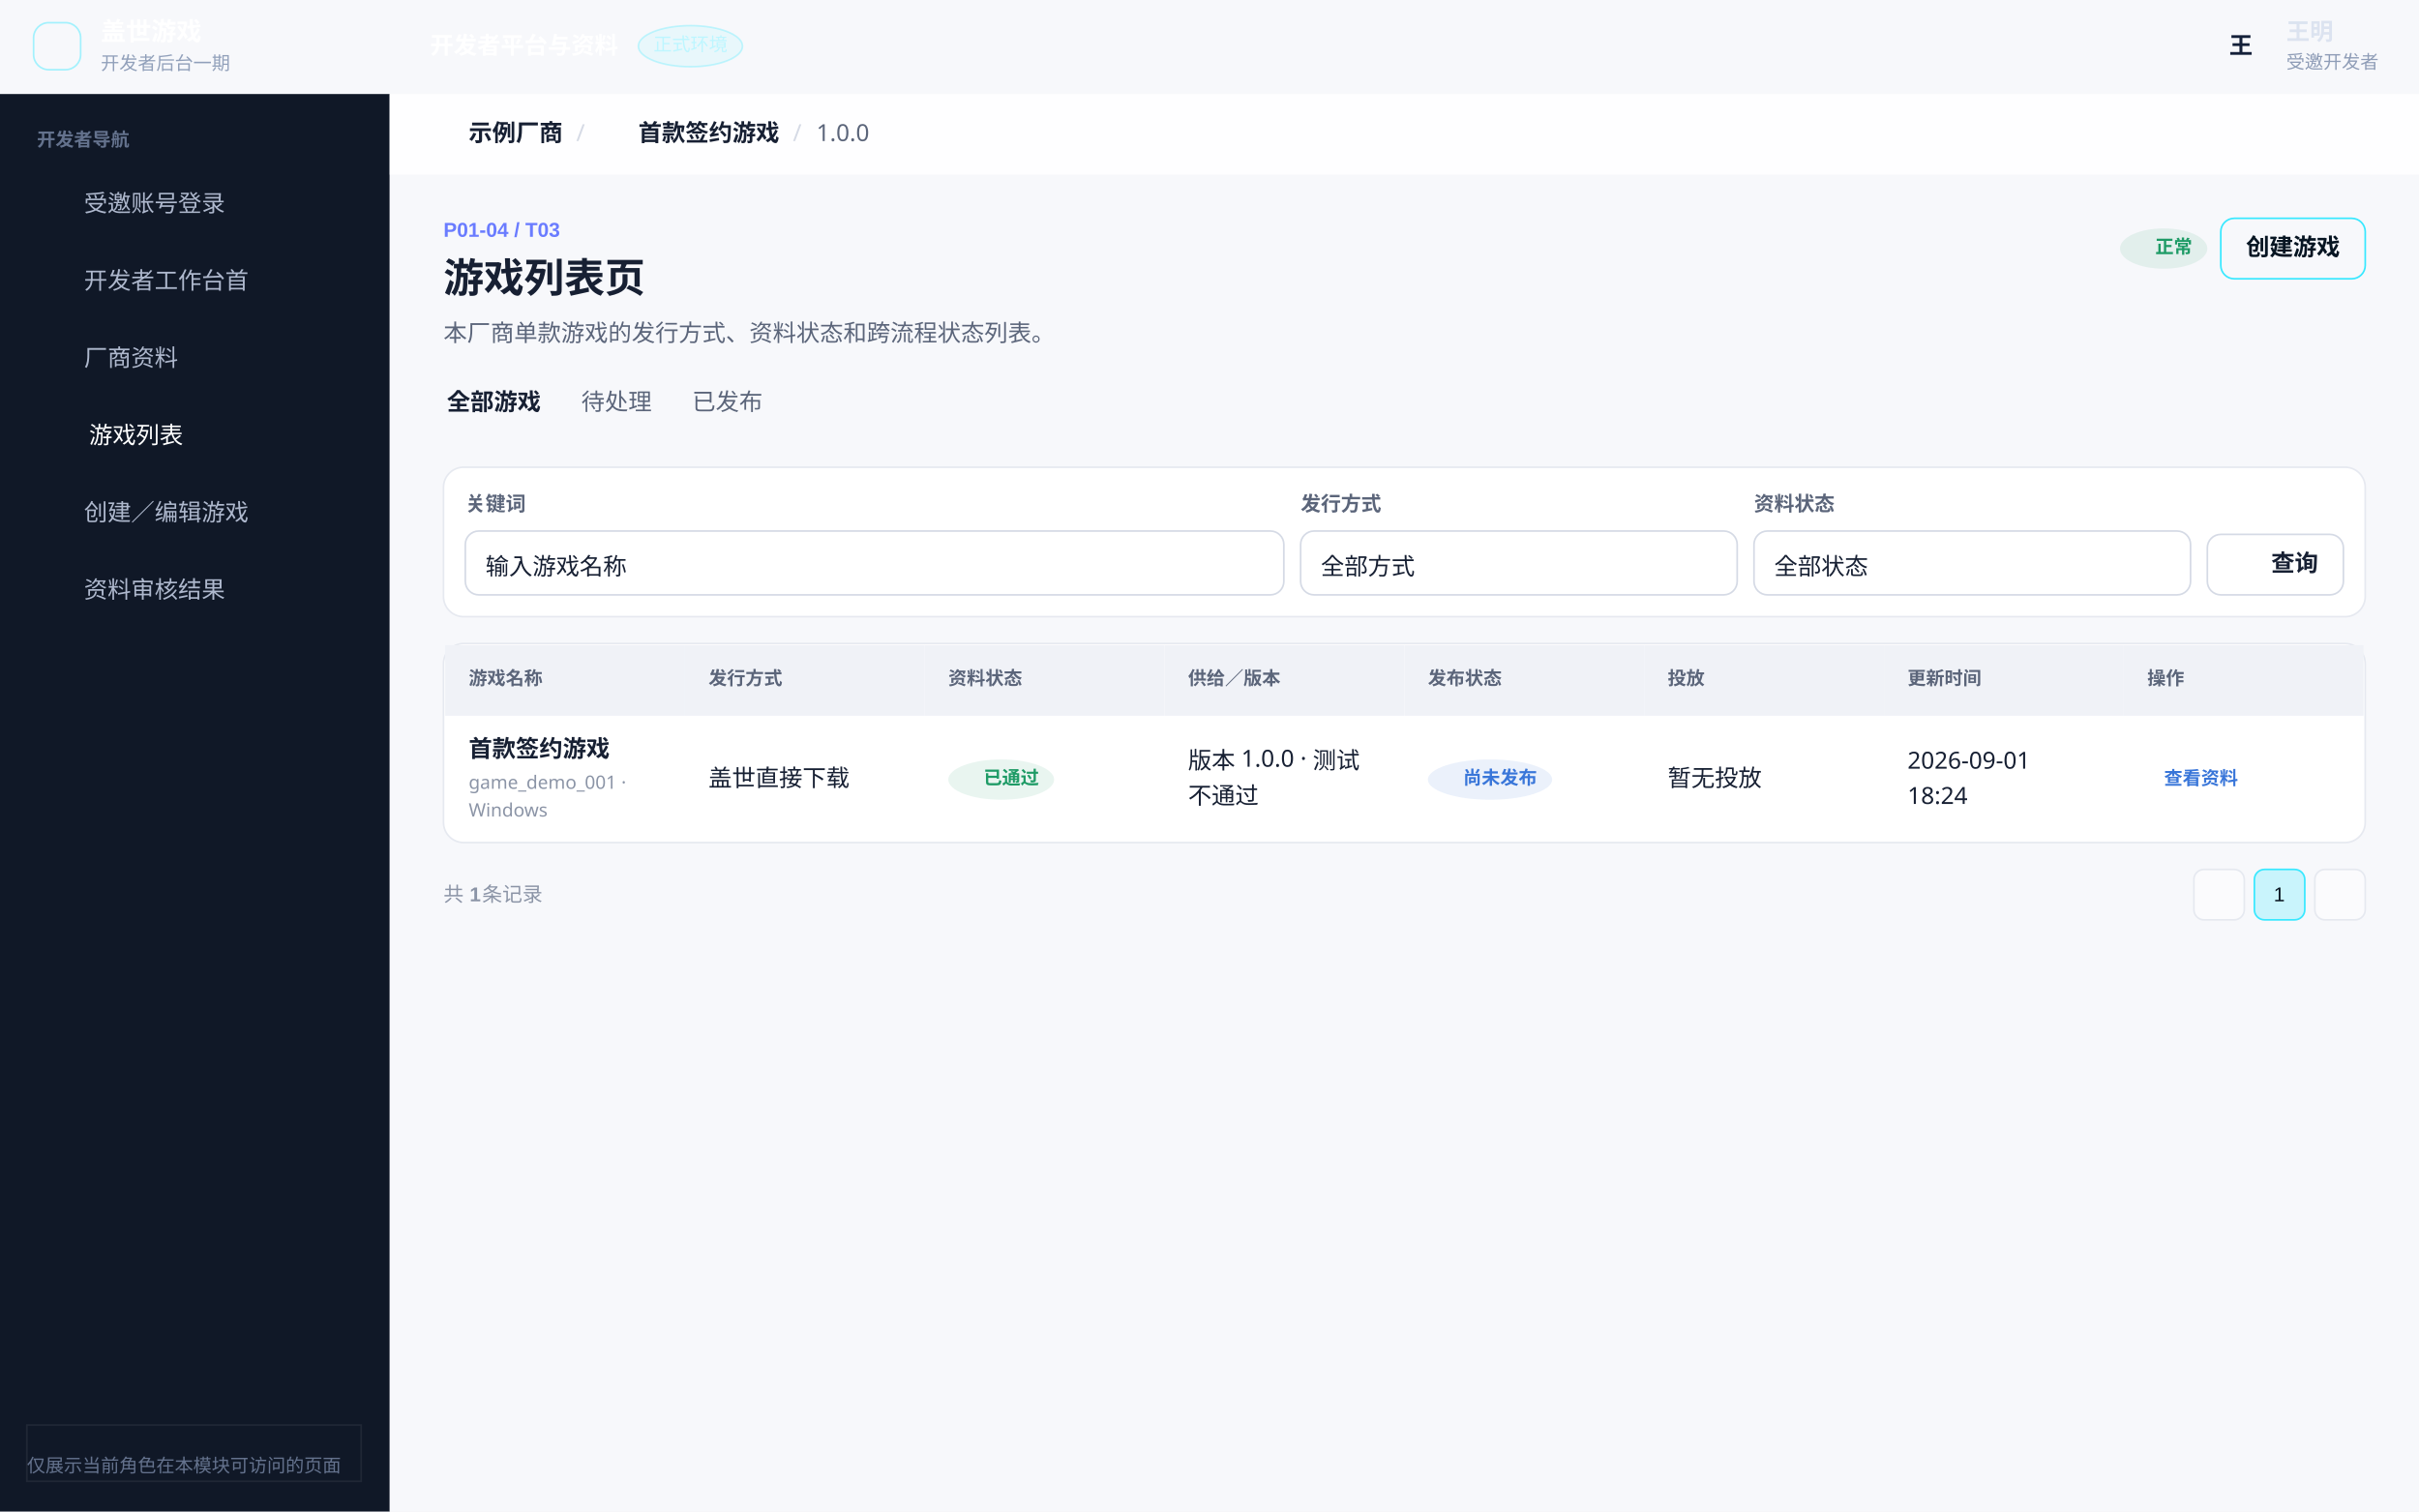
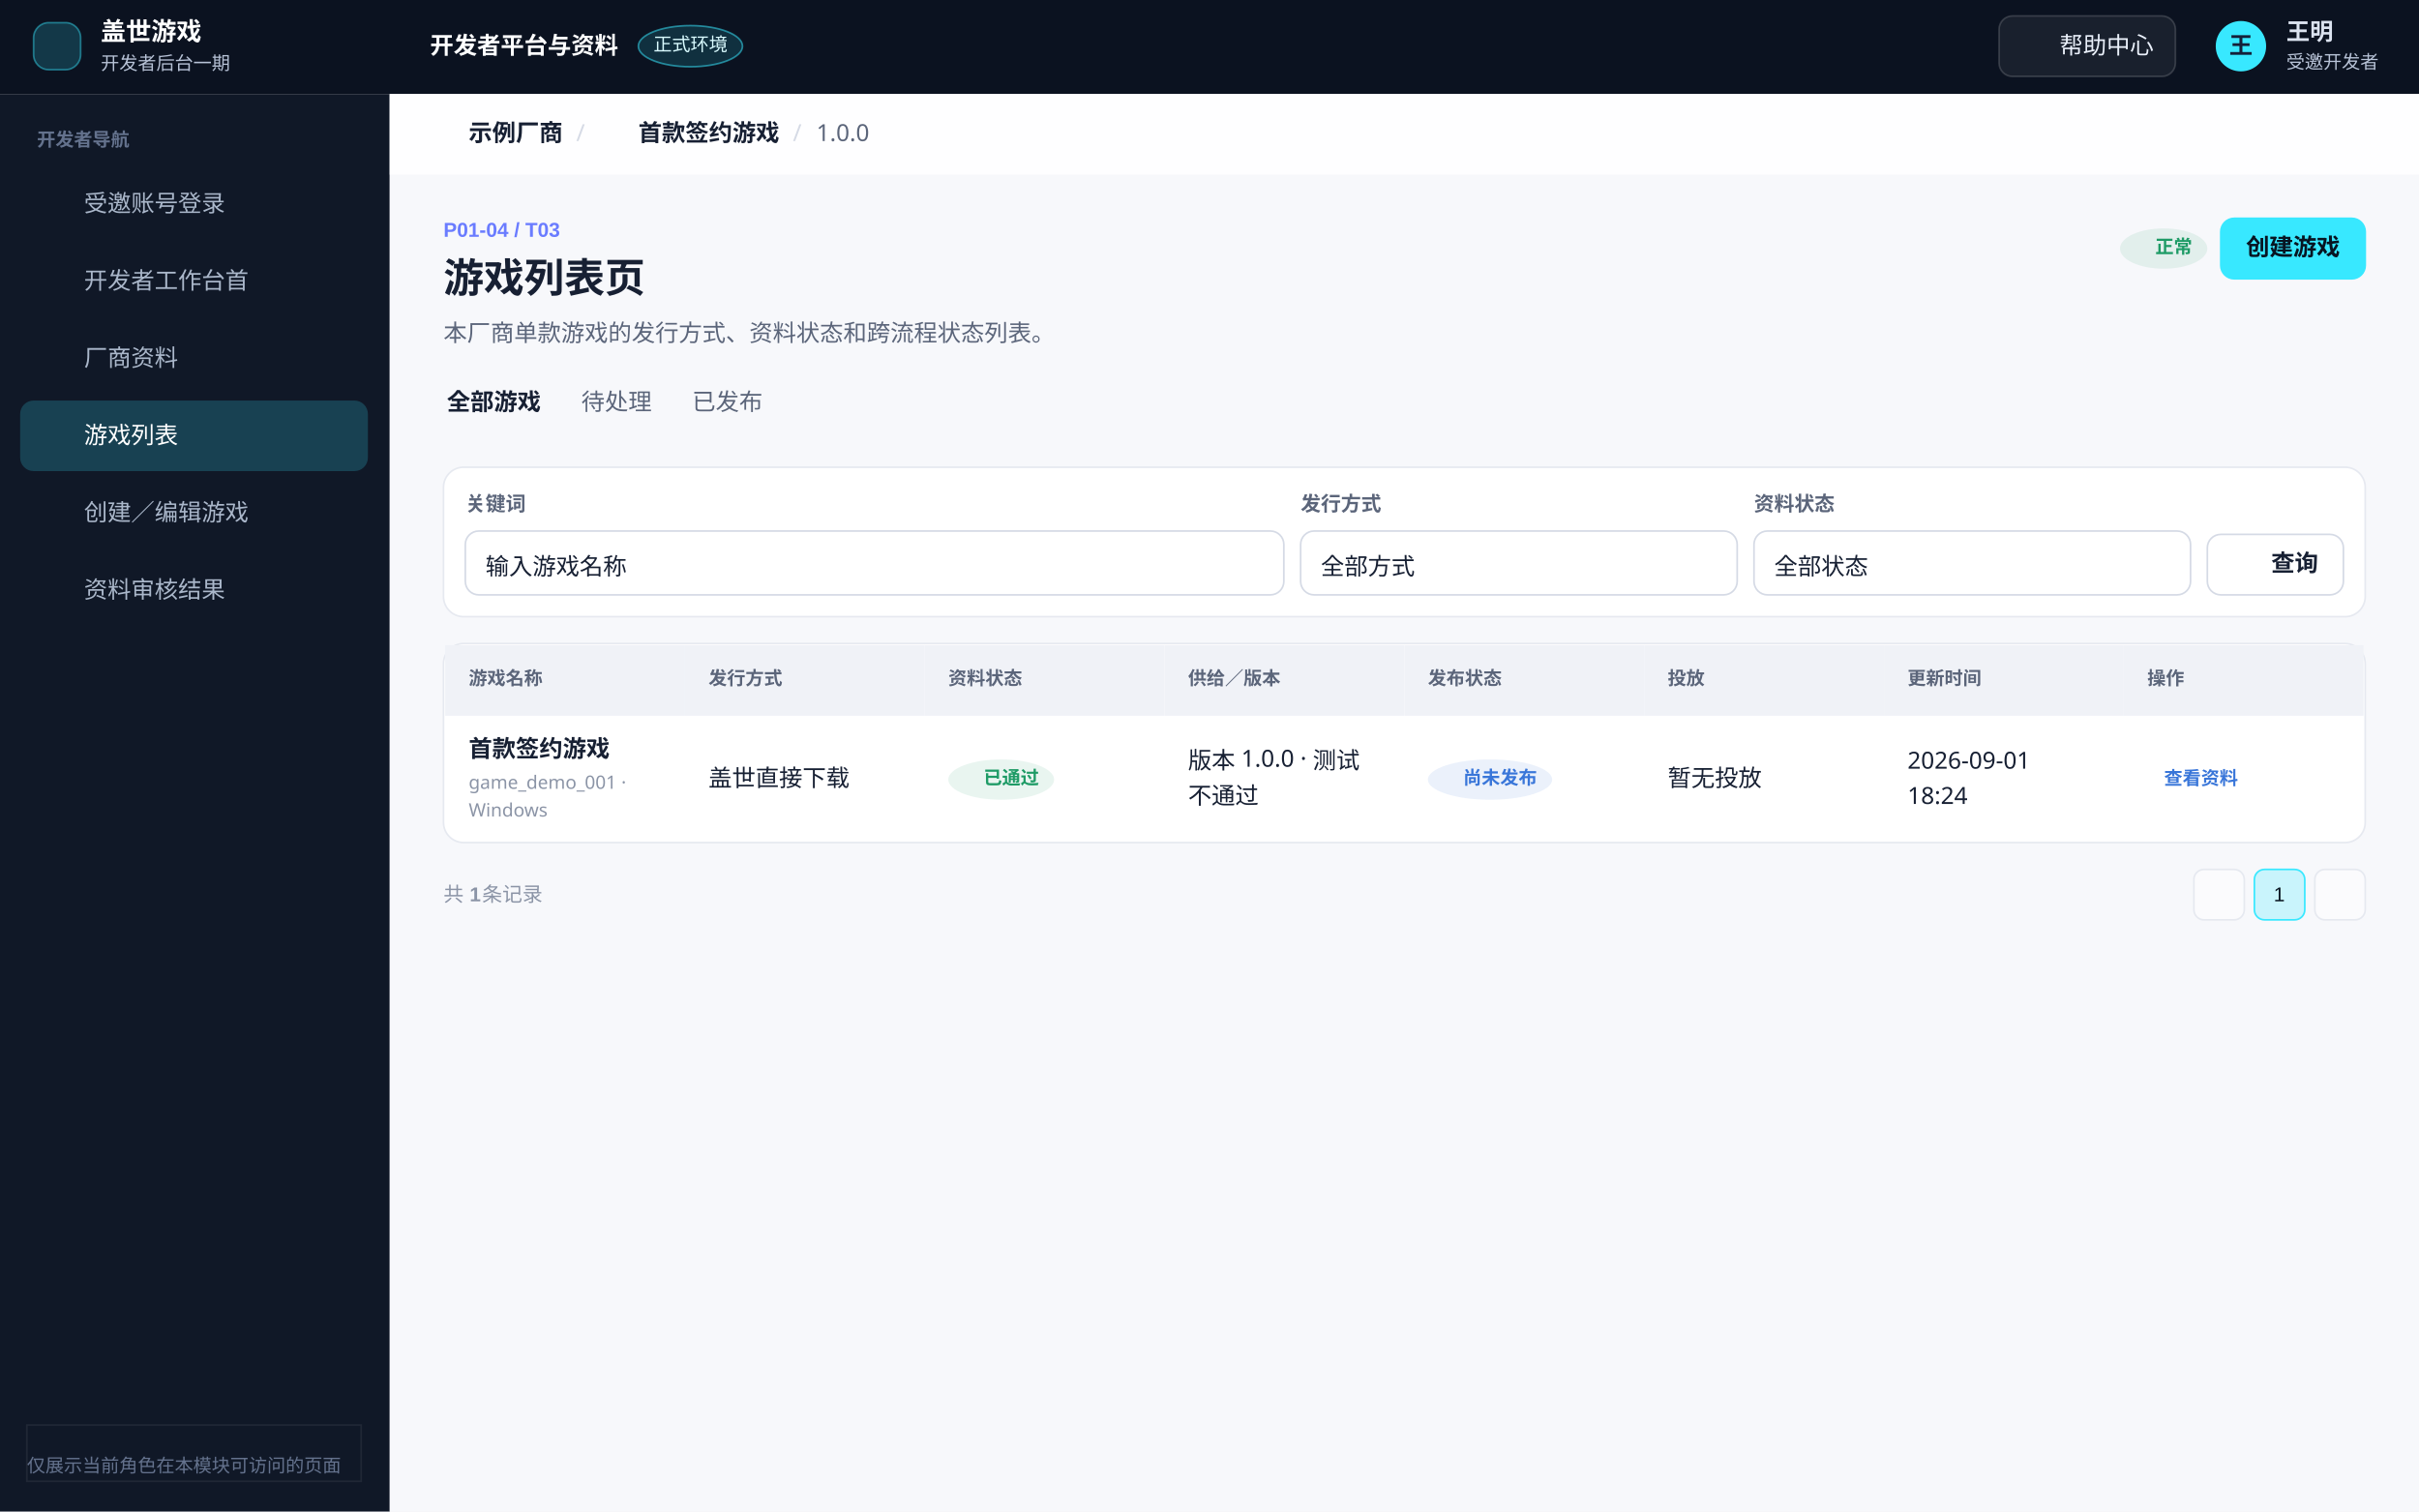
<svg xmlns="http://www.w3.org/2000/svg" width="1440" height="900" viewBox="0 0 1440 900">
  <defs>
    <clipPath id="clip-P01-04">
      <rect width="1440" height="900" />
    </clipPath>
  </defs>
  <g id="P01-04" data-frame-id="P01-04" data-role="developer" data-template="T03" clip-path="url(#clip-P01-04)">
    <rect id="node-P01-04-shape-0" x="0.00" y="0.00" width="1440.00" height="900.00" rx="0.00" fill="#f7f8fb" fill-opacity="1.000" />
-     <rect id="node-P01-04-shape-1" x="20.00" y="13.50" width="28.00" height="28.00" rx="9.00" fill="#000000" fill-opacity="0.000" stroke="#38e8ff" stroke-opacity="0.440" stroke-width="1.00" />
-     <rect id="node-P01-04-shape-2" x="380.00" y="15.25" width="62.00" height="24.50" rx="999.00" fill="#38e8ff" fill-opacity="0.080" stroke="#38e8ff" stroke-opacity="0.280" stroke-width="1.00" />
-     <rect id="node-P01-04-shape-3" x="0.00" y="56.00" width="232.00" height="844.00" rx="0.00" fill="#101827" fill-opacity="1.000" />
-     <rect id="node-P01-04-shape-4" x="16.00" y="848.50" width="199.00" height="33.50" rx="0.00" fill="#000000" fill-opacity="0.000" stroke="#ffffff" stroke-opacity="0.070" stroke-width="1.00" />
-     <rect id="node-P01-04-shape-5" x="232.00" y="56.00" width="1208.00" height="844.00" rx="0.00" fill="#f7f8fb" fill-opacity="1.000" />
-     <rect id="node-P01-04-shape-6" x="232.00" y="56.00" width="1208.00" height="48.00" rx="0.00" fill="#ffffff" fill-opacity="0.880" />
-     <rect id="node-P01-04-shape-7" x="1262.00" y="136.00" width="52.00" height="24.00" rx="999.00" fill="#1e9b66" fill-opacity="0.100" />
-     <rect id="node-P01-04-shape-8" x="1322.00" y="130.00" width="86.00" height="36.00" rx="8.00" fill="#000000" fill-opacity="0.000" stroke="#38e8ff" stroke-opacity="1.000" stroke-width="1.00" />
-     <rect id="node-P01-04-shape-9" x="264.00" y="278.19" width="1144.00" height="89.00" rx="12.00" fill="#ffffff" fill-opacity="1.000" stroke="#e6e9f0" stroke-opacity="1.000" stroke-width="1.00" />
-     <rect id="node-P01-04-shape-10" x="277.00" y="316.19" width="487.25" height="38.00" rx="8.00" fill="#ffffff" fill-opacity="1.000" stroke="#d5dae5" stroke-opacity="1.000" stroke-width="1.00" />
-     <rect id="node-P01-04-shape-11" x="774.25" y="316.19" width="259.88" height="38.00" rx="8.00" fill="#ffffff" fill-opacity="1.000" stroke="#d5dae5" stroke-opacity="1.000" stroke-width="1.00" />
-     <rect id="node-P01-04-shape-12" x="1044.13" y="316.19" width="259.88" height="38.00" rx="8.00" fill="#ffffff" fill-opacity="1.000" stroke="#d5dae5" stroke-opacity="1.000" stroke-width="1.00" />
-     <rect id="node-P01-04-shape-13" x="1314.00" y="318.19" width="81.00" height="36.00" rx="8.00" fill="#ffffff" fill-opacity="1.000" stroke="#d5dae5" stroke-opacity="1.000" stroke-width="1.00" />
-     <rect id="node-P01-04-shape-14" x="264.00" y="383.19" width="1144.00" height="118.50" rx="12.00" fill="#ffffff" fill-opacity="1.000" stroke="#e6e9f0" stroke-opacity="1.000" stroke-width="1.00" />
-     <rect id="node-P01-04-shape-15" x="265.00" y="384.19" width="142.75" height="42.00" rx="0.00" fill="#f0f2f7" fill-opacity="1.000" />
-     <rect id="node-P01-04-shape-16" x="407.75" y="384.19" width="142.75" height="42.00" rx="0.00" fill="#f0f2f7" fill-opacity="1.000" />
-     <rect id="node-P01-04-shape-17" x="550.50" y="384.19" width="142.75" height="42.00" rx="0.00" fill="#f0f2f7" fill-opacity="1.000" />
-     <rect id="node-P01-04-shape-18" x="693.25" y="384.19" width="142.75" height="42.00" rx="0.00" fill="#f0f2f7" fill-opacity="1.000" />
-     <rect id="node-P01-04-shape-19" x="836.00" y="384.19" width="142.75" height="42.00" rx="0.00" fill="#f0f2f7" fill-opacity="1.000" />
-     <rect id="node-P01-04-shape-20" x="978.75" y="384.19" width="142.75" height="42.00" rx="0.00" fill="#f0f2f7" fill-opacity="1.000" />
-     <rect id="node-P01-04-shape-21" x="1121.50" y="384.19" width="142.75" height="42.00" rx="0.00" fill="#f0f2f7" fill-opacity="1.000" />
-     <rect id="node-P01-04-shape-22" x="1264.25" y="384.19" width="142.75" height="42.00" rx="0.00" fill="#f0f2f7" fill-opacity="1.000" />
-     <rect id="node-P01-04-shape-23" x="564.50" y="452.19" width="63.00" height="24.00" rx="999.00" fill="#1e9b66" fill-opacity="0.100" />
-     <rect id="node-P01-04-shape-24" x="850.00" y="452.19" width="74.00" height="24.00" rx="999.00" fill="#3976d9" fill-opacity="0.100" />
-     <rect id="node-P01-04-shape-25" x="1306.00" y="517.69" width="30.00" height="30.00" rx="6.00" fill="#ffffff" fill-opacity="0.450" stroke="#e6e9f0" stroke-opacity="1.000" stroke-width="1.00" />
-     <rect id="node-P01-04-shape-26" x="1342.00" y="517.69" width="30.00" height="30.00" rx="6.00" fill="#38e8ff" fill-opacity="0.240" stroke="#38e8ff" stroke-opacity="1.000" stroke-width="1.00" />
-     <rect id="node-P01-04-shape-27" x="1378.00" y="517.69" width="30.00" height="30.00" rx="6.00" fill="#ffffff" fill-opacity="0.450" stroke="#e6e9f0" stroke-opacity="1.000" stroke-width="1.00" />
+     <rect id="node-P01-04-shape-1" x="0.00" y="0.00" width="1440.00" height="56.00" rx="0.00" fill="#0b1220" fill-opacity="1.000" />
+     <rect id="node-P01-04-shape-2" x="20.00" y="13.50" width="28.00" height="28.00" rx="9.00" fill="#38e8ff" fill-opacity="0.180" stroke="#38e8ff" stroke-opacity="0.440" stroke-width="1.00" />
+     <rect id="node-P01-04-shape-3" x="380.00" y="15.25" width="62.00" height="24.50" rx="999.00" fill="#38e8ff" fill-opacity="0.140" stroke="#38e8ff" stroke-opacity="0.520" stroke-width="1.00" />
+     <rect id="node-P01-04-shape-4" x="1190.00" y="9.50" width="105.00" height="36.00" rx="8.00" fill="#ffffff" fill-opacity="0.060" stroke="#ffffff" stroke-opacity="0.160" stroke-width="1.00" />
+     <rect id="node-P01-04-shape-5" x="1319.00" y="12.50" width="30.00" height="30.00" rx="50.00" fill="#38e8ff" fill-opacity="1.000" />
+     <rect id="node-P01-04-shape-6" x="0.00" y="56.00" width="232.00" height="844.00" rx="0.00" fill="#101827" fill-opacity="1.000" />
+     <rect id="node-P01-04-shape-7" x="12.00" y="238.50" width="207.00" height="42.00" rx="8.00" fill="#38e8ff" fill-opacity="0.200" />
+     <rect id="node-P01-04-shape-8" x="16.00" y="848.50" width="199.00" height="33.50" rx="0.00" fill="#000000" fill-opacity="0.000" stroke="#ffffff" stroke-opacity="0.070" stroke-width="1.00" />
+     <rect id="node-P01-04-shape-9" x="232.00" y="56.00" width="1208.00" height="844.00" rx="0.00" fill="#f7f8fb" fill-opacity="1.000" />
+     <rect id="node-P01-04-shape-10" x="232.00" y="56.00" width="1208.00" height="48.00" rx="0.00" fill="#ffffff" fill-opacity="0.880" />
+     <rect id="node-P01-04-shape-11" x="1262.00" y="136.00" width="52.00" height="24.00" rx="999.00" fill="#1e9b66" fill-opacity="0.100" />
+     <rect id="node-P01-04-shape-12" x="1322.00" y="130.00" width="86.00" height="36.00" rx="8.00" fill="#38e8ff" fill-opacity="1.000" stroke="#38e8ff" stroke-opacity="1.000" stroke-width="1.00" />
+     <rect id="node-P01-04-shape-13" x="264.00" y="278.19" width="1144.00" height="89.00" rx="12.00" fill="#ffffff" fill-opacity="1.000" stroke="#e6e9f0" stroke-opacity="1.000" stroke-width="1.00" />
+     <rect id="node-P01-04-shape-14" x="277.00" y="316.19" width="487.25" height="38.00" rx="8.00" fill="#ffffff" fill-opacity="1.000" stroke="#d5dae5" stroke-opacity="1.000" stroke-width="1.00" />
+     <rect id="node-P01-04-shape-15" x="774.25" y="316.19" width="259.88" height="38.00" rx="8.00" fill="#ffffff" fill-opacity="1.000" stroke="#d5dae5" stroke-opacity="1.000" stroke-width="1.00" />
+     <rect id="node-P01-04-shape-16" x="1044.13" y="316.19" width="259.88" height="38.00" rx="8.00" fill="#ffffff" fill-opacity="1.000" stroke="#d5dae5" stroke-opacity="1.000" stroke-width="1.00" />
+     <rect id="node-P01-04-shape-17" x="1314.00" y="318.19" width="81.00" height="36.00" rx="8.00" fill="#ffffff" fill-opacity="1.000" stroke="#d5dae5" stroke-opacity="1.000" stroke-width="1.00" />
+     <rect id="node-P01-04-shape-18" x="264.00" y="383.19" width="1144.00" height="118.50" rx="12.00" fill="#ffffff" fill-opacity="1.000" stroke="#e6e9f0" stroke-opacity="1.000" stroke-width="1.00" />
+     <rect id="node-P01-04-shape-19" x="265.00" y="384.19" width="142.75" height="42.00" rx="0.00" fill="#f0f2f7" fill-opacity="1.000" />
+     <rect id="node-P01-04-shape-20" x="407.75" y="384.19" width="142.75" height="42.00" rx="0.00" fill="#f0f2f7" fill-opacity="1.000" />
+     <rect id="node-P01-04-shape-21" x="550.50" y="384.19" width="142.75" height="42.00" rx="0.00" fill="#f0f2f7" fill-opacity="1.000" />
+     <rect id="node-P01-04-shape-22" x="693.25" y="384.19" width="142.75" height="42.00" rx="0.00" fill="#f0f2f7" fill-opacity="1.000" />
+     <rect id="node-P01-04-shape-23" x="836.00" y="384.19" width="142.75" height="42.00" rx="0.00" fill="#f0f2f7" fill-opacity="1.000" />
+     <rect id="node-P01-04-shape-24" x="978.75" y="384.19" width="142.75" height="42.00" rx="0.00" fill="#f0f2f7" fill-opacity="1.000" />
+     <rect id="node-P01-04-shape-25" x="1121.50" y="384.19" width="142.75" height="42.00" rx="0.00" fill="#f0f2f7" fill-opacity="1.000" />
+     <rect id="node-P01-04-shape-26" x="1264.25" y="384.19" width="142.75" height="42.00" rx="0.00" fill="#f0f2f7" fill-opacity="1.000" />
+     <rect id="node-P01-04-shape-27" x="564.50" y="452.19" width="63.00" height="24.00" rx="999.00" fill="#1e9b66" fill-opacity="0.100" />
+     <rect id="node-P01-04-shape-28" x="850.00" y="452.19" width="74.00" height="24.00" rx="999.00" fill="#3976d9" fill-opacity="0.100" />
+     <rect id="node-P01-04-shape-29" x="1306.00" y="517.69" width="30.00" height="30.00" rx="6.00" fill="#ffffff" fill-opacity="0.450" stroke="#e6e9f0" stroke-opacity="1.000" stroke-width="1.00" />
+     <rect id="node-P01-04-shape-30" x="1342.00" y="517.69" width="30.00" height="30.00" rx="6.00" fill="#38e8ff" fill-opacity="0.240" stroke="#38e8ff" stroke-opacity="1.000" stroke-width="1.00" />
+     <rect id="node-P01-04-shape-31" x="1378.00" y="517.69" width="30.00" height="30.00" rx="6.00" fill="#ffffff" fill-opacity="0.450" stroke="#e6e9f0" stroke-opacity="1.000" stroke-width="1.00" />
    <text x="289.00" y="342.19" font-family="Microsoft YaHei" font-size="14.00" font-weight="400" fill="#172033" fill-opacity="1.000">输入游戏名称</text>
    <text x="786.25" y="342.19" font-family="Microsoft YaHei" font-size="14.00" font-weight="400" fill="#172033" fill-opacity="1.000">全部方式</text>
    <text x="1056.13" y="342.19" font-family="Microsoft YaHei" font-size="14.00" font-weight="400" fill="#172033" fill-opacity="1.000">全部状态</text>
    <text x="60.00" y="24.00" font-family="Microsoft YaHei" font-size="15.00" font-weight="650" fill="#ffffff" fill-opacity="1.000">盖世游戏</text>
-     <text x="60.00" y="41.50" font-family="Microsoft YaHei" font-size="11.00" font-weight="400" fill="#91a0ba" fill-opacity="1.000">开发者后台一期</text>
+     <text x="60.00" y="41.50" font-family="Microsoft YaHei" font-size="11.00" font-weight="400" fill="#b7c2d6" fill-opacity="1.000">开发者后台一期</text>
    <text x="256.00" y="32.00" font-family="Microsoft YaHei" font-size="14.00" font-weight="700" fill="#ffffff" fill-opacity="1.000">开发者平台与资料</text>
-     <text x="389.00" y="30.25" font-family="Microsoft YaHei" font-size="11.00" font-weight="400" fill="#bdf6ff" fill-opacity="1.000">正式环境</text>
+     <text x="389.00" y="30.25" font-family="Microsoft YaHei" font-size="11.00" font-weight="400" fill="#d9fbff" fill-opacity="1.000">正式环境</text>
+     <text x="1226.00" y="32.00" font-family="Microsoft YaHei" font-size="14.00" font-weight="400" fill="#eaf0fa" fill-opacity="1.000">帮助中心</text>
    <text x="1327.00" y="32.00" font-family="Microsoft YaHei" font-size="14.00" font-weight="700" fill="#142039" fill-opacity="1.000">王</text>
    <text x="1361.00" y="23.75" font-family="Microsoft YaHei" font-size="14.00" font-weight="700" fill="#dce3f0" fill-opacity="1.000">王明</text>
-     <text x="1361.00" y="40.75" font-family="Microsoft YaHei" font-size="11.00" font-weight="400" fill="#8f9db7" fill-opacity="1.000">受邀开发者</text>
+     <text x="1361.00" y="40.75" font-family="Microsoft YaHei" font-size="11.00" font-weight="400" fill="#b7c2d6" fill-opacity="1.000">受邀开发者</text>
    <text x="22.00" y="87.00" font-family="Microsoft YaHei" font-size="11.00" font-weight="700" fill="#64728d" fill-opacity="1.000">开发者导航</text>
-     <text x="50.00" y="126.00" font-family="Microsoft YaHei" font-size="14.00" font-weight="400" fill="#aeb8cd" fill-opacity="1.000">受邀账号登录</text>
-     <text x="50.00" y="172.00" font-family="Microsoft YaHei" font-size="14.00" font-weight="400" fill="#aeb8cd" fill-opacity="1.000">开发者工作台首</text>
-     <text x="50.00" y="218.00" font-family="Microsoft YaHei" font-size="14.00" font-weight="400" fill="#aeb8cd" fill-opacity="1.000">厂商资料</text>
-     <text x="53.00" y="264.00" font-family="Microsoft YaHei" font-size="14.00" font-weight="400" fill="#ffffff" fill-opacity="1.000">游戏列表</text>
-     <text x="50.00" y="310.00" font-family="Microsoft YaHei" font-size="14.00" font-weight="400" fill="#aeb8cd" fill-opacity="1.000">创建／编辑游戏</text>
-     <text x="50.00" y="356.00" font-family="Microsoft YaHei" font-size="14.00" font-weight="400" fill="#aeb8cd" fill-opacity="1.000">资料审核结果</text>
+     <text x="50.00" y="126.00" font-family="Microsoft YaHei" font-size="14.00" font-weight="400" fill="#aab7ca" fill-opacity="1.000">受邀账号登录</text>
+     <text x="50.00" y="172.00" font-family="Microsoft YaHei" font-size="14.00" font-weight="400" fill="#aab7ca" fill-opacity="1.000">开发者工作台首</text>
+     <text x="50.00" y="218.00" font-family="Microsoft YaHei" font-size="14.00" font-weight="400" fill="#aab7ca" fill-opacity="1.000">厂商资料</text>
+     <text x="50.00" y="264.00" font-family="Microsoft YaHei" font-size="14.00" font-weight="400" fill="#ffffff" fill-opacity="1.000">游戏列表</text>
+     <text x="50.00" y="310.00" font-family="Microsoft YaHei" font-size="14.00" font-weight="400" fill="#aab7ca" fill-opacity="1.000">创建／编辑游戏</text>
+     <text x="50.00" y="356.00" font-family="Microsoft YaHei" font-size="14.00" font-weight="400" fill="#aab7ca" fill-opacity="1.000">资料审核结果</text>
    <text x="16.00" y="876.50" font-family="Microsoft YaHei" font-size="11.00" font-weight="400" fill="#64728d" fill-opacity="1.000">仅展示当前角色在本模块可访问的页面</text>
    <text x="279.00" y="84.00" font-family="Microsoft YaHei" font-size="14.00" font-weight="600" fill="#172033" fill-opacity="1.000">示例厂商</text>
    <text x="343.00" y="84.00" font-family="Microsoft YaHei" font-size="14.00" font-weight="400" fill="#d5dae5" fill-opacity="1.000">/</text>
    <text x="379.98" y="84.00" font-family="Microsoft YaHei" font-size="14.00" font-weight="600" fill="#172033" fill-opacity="1.000">首款签约游戏</text>
    <text x="471.98" y="84.00" font-family="Microsoft YaHei" font-size="14.00" font-weight="400" fill="#d5dae5" fill-opacity="1.000">/</text>
    <text x="485.97" y="84.00" font-family="Microsoft YaHei" font-size="14.00" font-weight="400" fill="#5b657a" fill-opacity="1.000">1.0.0</text>
    <text x="264.00" y="141.00" font-family="Arial" font-size="12.00" font-weight="700" fill="#6a7cff" fill-opacity="1.000">P01-04 / T03</text>
    <text x="264.00" y="174.00" font-family="Microsoft YaHei" font-size="24.00" font-weight="700" fill="#172033" fill-opacity="1.000">游戏列表页</text>
    <text x="264.00" y="203.19" font-family="Microsoft YaHei" font-size="14.00" font-weight="400" fill="#5b657a" fill-opacity="1.000">本厂商单款游戏的发行方式、资料状态和跨流程状态列表。</text>
    <text x="1283.00" y="150.75" font-family="Microsoft YaHei" font-size="11.00" font-weight="650" fill="#1e9b66" fill-opacity="1.000">正常</text>
    <text x="1337.00" y="152.00" font-family="Microsoft YaHei" font-size="14.00" font-weight="650" fill="#071522" fill-opacity="1.000">创建游戏</text>
    <text x="266.00" y="244.19" font-family="Microsoft YaHei" font-size="14.00" font-weight="650" fill="#172033" fill-opacity="1.000">全部游戏</text>
    <text x="346.00" y="244.19" font-family="Microsoft YaHei" font-size="14.00" font-weight="400" fill="#5b657a" fill-opacity="1.000">待处理</text>
    <text x="412.00" y="244.19" font-family="Microsoft YaHei" font-size="14.00" font-weight="400" fill="#5b657a" fill-opacity="1.000">已发布</text>
    <text x="277.00" y="304.19" font-family="Microsoft YaHei" font-size="12.00" font-weight="600" fill="#5b657a" fill-opacity="1.000">关键词</text>
    <text x="774.25" y="304.19" font-family="Microsoft YaHei" font-size="12.00" font-weight="600" fill="#5b657a" fill-opacity="1.000">发行方式</text>
    <text x="1044.13" y="304.19" font-family="Microsoft YaHei" font-size="12.00" font-weight="600" fill="#5b657a" fill-opacity="1.000">资料状态</text>
    <text x="1352.00" y="340.19" font-family="Microsoft YaHei" font-size="14.00" font-weight="650" fill="#172033" fill-opacity="1.000">查询</text>
    <text x="279.00" y="407.69" font-family="Microsoft YaHei" font-size="11.00" font-weight="700" fill="#5b657a" fill-opacity="1.000">游戏名称</text>
    <text x="421.75" y="407.69" font-family="Microsoft YaHei" font-size="11.00" font-weight="700" fill="#5b657a" fill-opacity="1.000">发行方式</text>
    <text x="564.50" y="407.69" font-family="Microsoft YaHei" font-size="11.00" font-weight="700" fill="#5b657a" fill-opacity="1.000">资料状态</text>
    <text x="707.25" y="407.69" font-family="Microsoft YaHei" font-size="11.00" font-weight="700" fill="#5b657a" fill-opacity="1.000">供给／版本</text>
    <text x="850.00" y="407.69" font-family="Microsoft YaHei" font-size="11.00" font-weight="700" fill="#5b657a" fill-opacity="1.000">发布状态</text>
    <text x="992.75" y="407.69" font-family="Microsoft YaHei" font-size="11.00" font-weight="700" fill="#5b657a" fill-opacity="1.000">投放</text>
    <text x="1135.50" y="407.69" font-family="Microsoft YaHei" font-size="11.00" font-weight="700" fill="#5b657a" fill-opacity="1.000">更新时间</text>
    <text x="1278.25" y="407.69" font-family="Microsoft YaHei" font-size="11.00" font-weight="700" fill="#5b657a" fill-opacity="1.000">操作</text>
    <text x="279.00" y="450.69" font-family="Microsoft YaHei" font-size="14.00" font-weight="650" fill="#172033" fill-opacity="1.000">首款签约游戏</text>
    <text x="279.00" y="469.69" font-family="Microsoft YaHei" font-size="11.00" font-weight="400" fill="#8b94a6" fill-opacity="1.000">game_demo_001 ·</text>
    <text x="279.00" y="486.19" font-family="Microsoft YaHei" font-size="11.00" font-weight="400" fill="#8b94a6" fill-opacity="1.000">Windows</text>
    <text x="421.75" y="468.19" font-family="Microsoft YaHei" font-size="14.00" font-weight="400" fill="#172033" fill-opacity="1.000">盖世直接下载</text>
    <text x="585.50" y="466.94" font-family="Microsoft YaHei" font-size="11.00" font-weight="650" fill="#1e9b66" fill-opacity="1.000">已通过</text>
    <text x="707.25" y="457.69" font-family="Microsoft YaHei" font-size="14.00" font-weight="400" fill="#172033" fill-opacity="1.000">版本 1.0.0 · 测试</text>
    <text x="707.25" y="478.69" font-family="Microsoft YaHei" font-size="14.00" font-weight="400" fill="#172033" fill-opacity="1.000">不通过</text>
    <text x="871.00" y="466.94" font-family="Microsoft YaHei" font-size="11.00" font-weight="650" fill="#3976d9" fill-opacity="1.000">尚未发布</text>
    <text x="992.75" y="468.19" font-family="Microsoft YaHei" font-size="14.00" font-weight="400" fill="#172033" fill-opacity="1.000">暂无投放</text>
    <text x="1135.50" y="457.69" font-family="Microsoft YaHei" font-size="14.00" font-weight="400" fill="#172033" fill-opacity="1.000">2026-09-01</text>
    <text x="1135.50" y="478.69" font-family="Microsoft YaHei" font-size="14.00" font-weight="400" fill="#172033" fill-opacity="1.000">18:24</text>
    <text x="1288.25" y="467.19" font-family="Microsoft YaHei" font-size="11.00" font-weight="650" fill="#3976d9" fill-opacity="1.000">查看资料</text>
    <text x="264.00" y="536.69" font-family="Microsoft YaHei" font-size="12.00" font-weight="400" fill="#8b94a6" fill-opacity="1.000">共</text>
    <text x="279.56" y="536.69" font-family="Arial" font-size="12.00" font-weight="700" fill="#8b94a6" fill-opacity="1.000">1</text>
    <text x="286.97" y="536.69" font-family="Microsoft YaHei" font-size="12.00" font-weight="400" fill="#8b94a6" fill-opacity="1.000">条记录</text>
    <text x="1353.47" y="536.69" font-family="Arial" font-size="12.00" font-weight="400" fill="#091521" fill-opacity="1.000">1</text>
  </g>
</svg>
